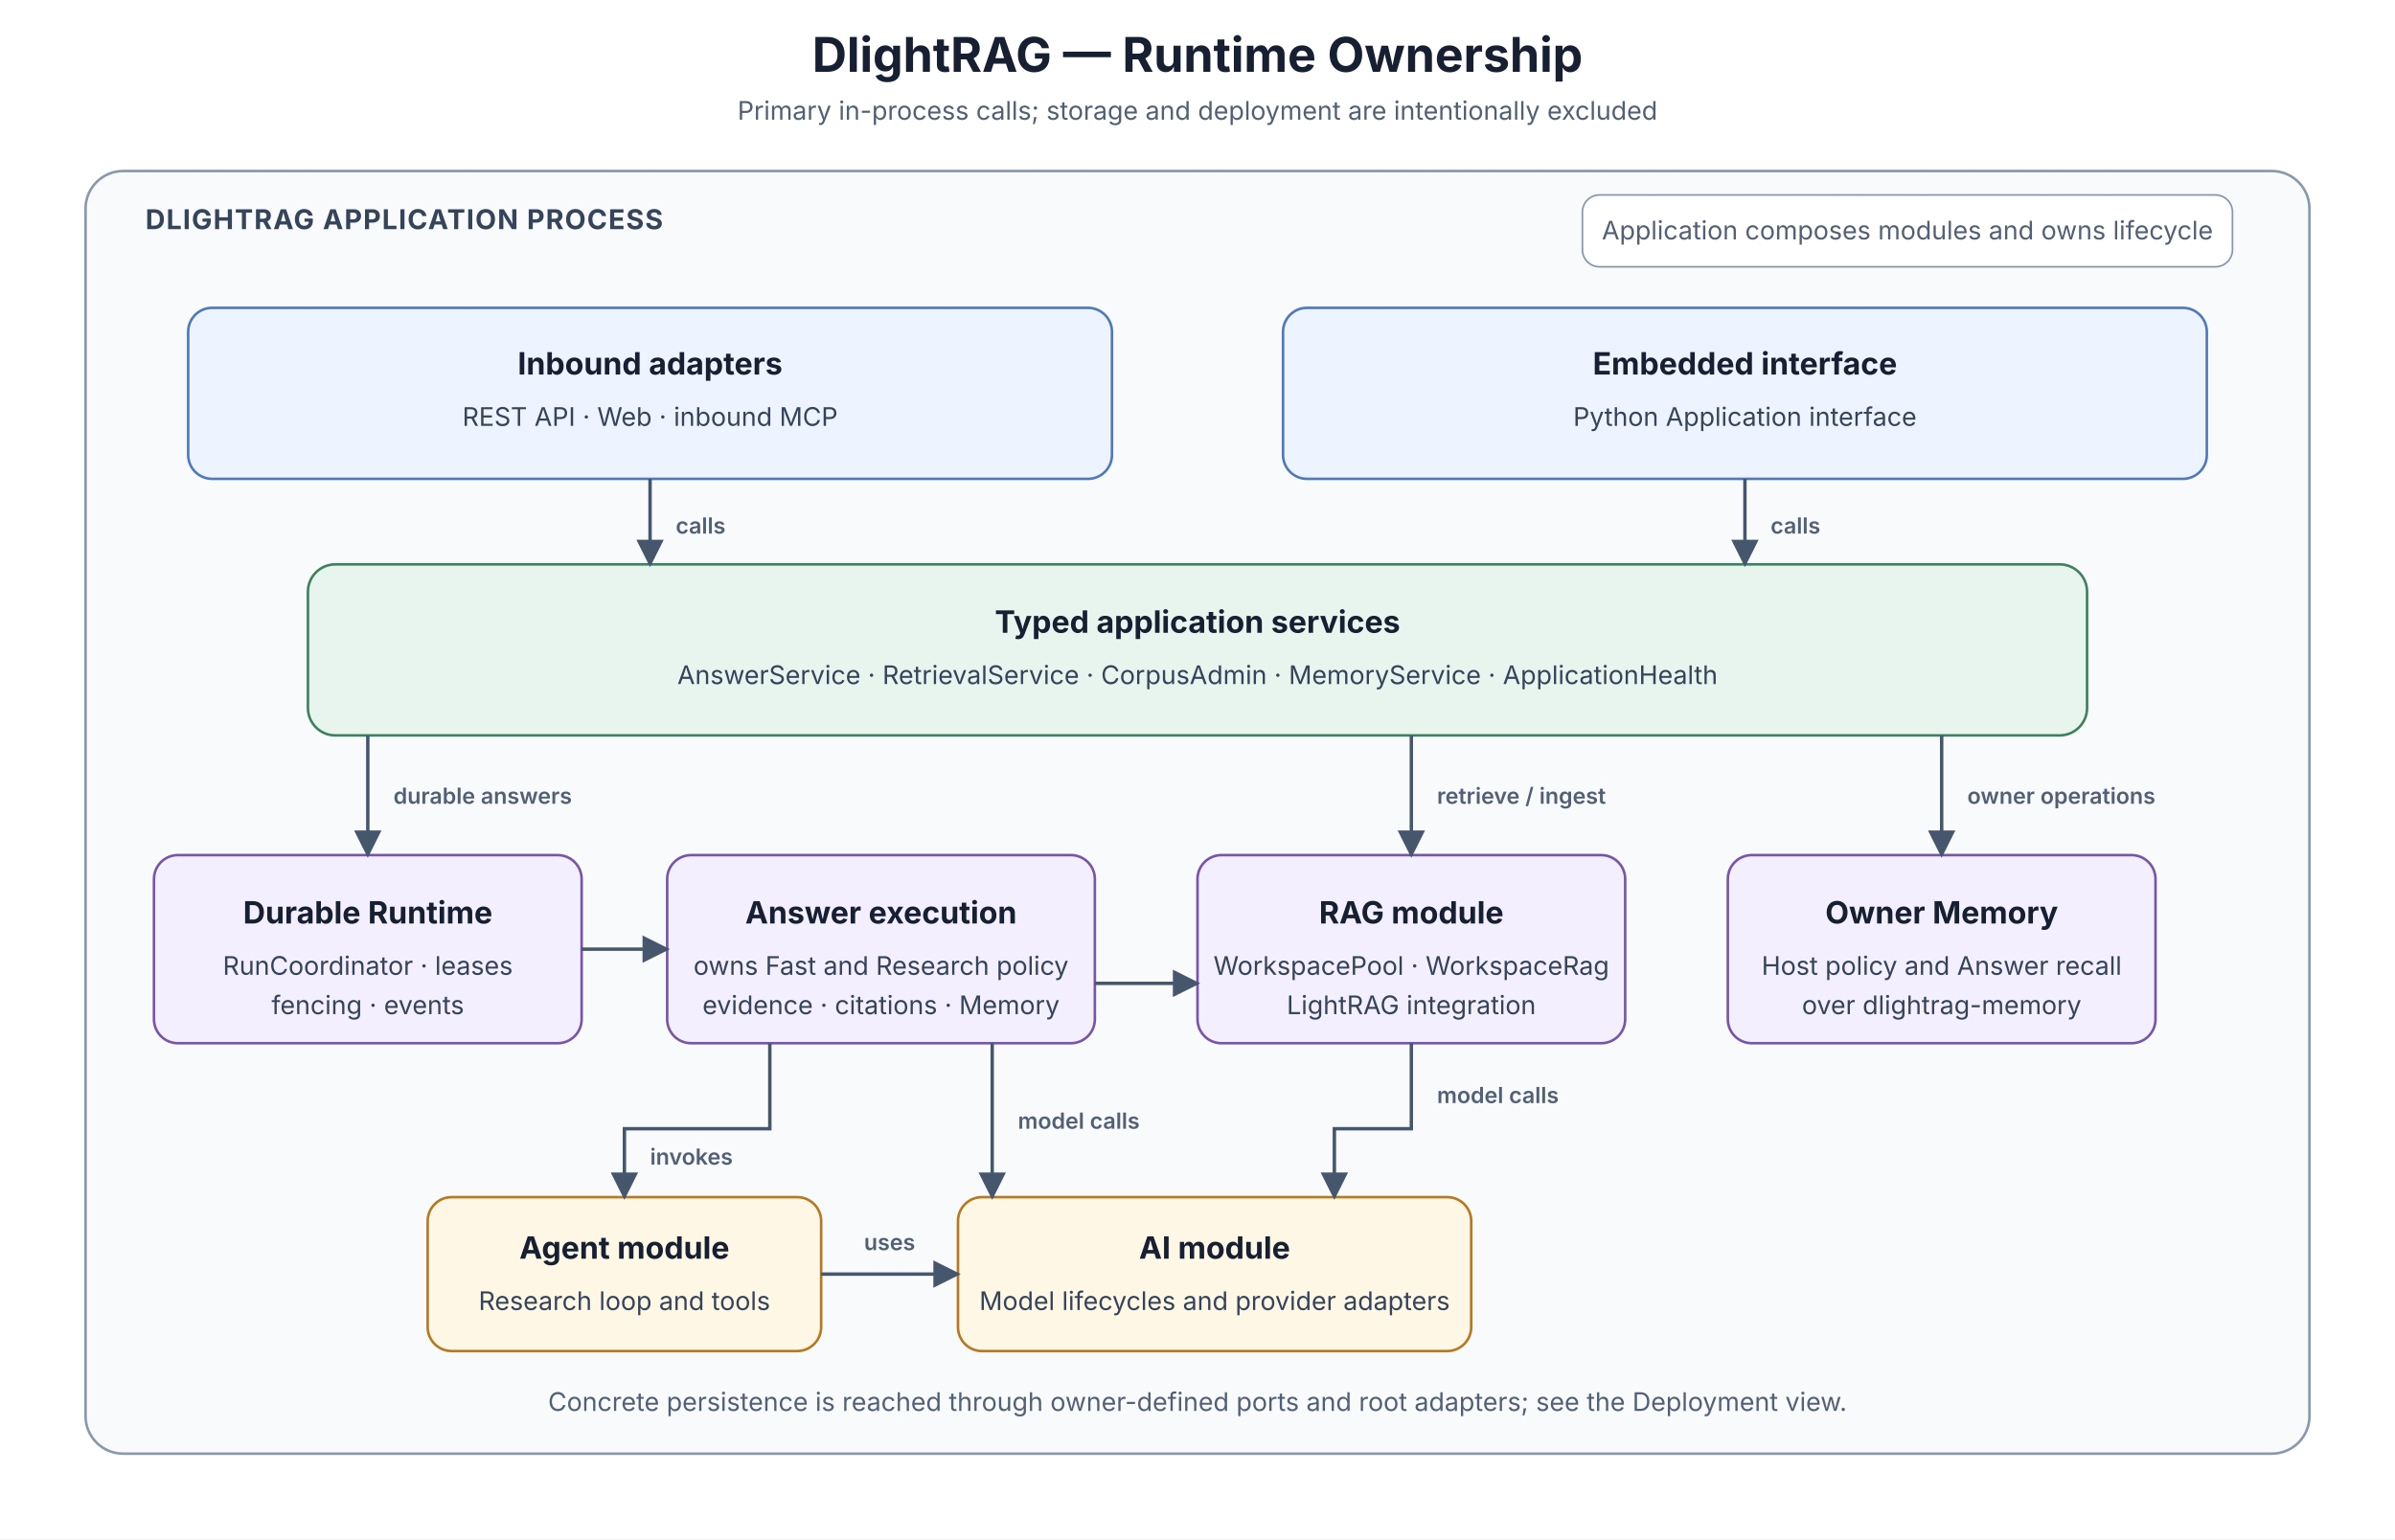
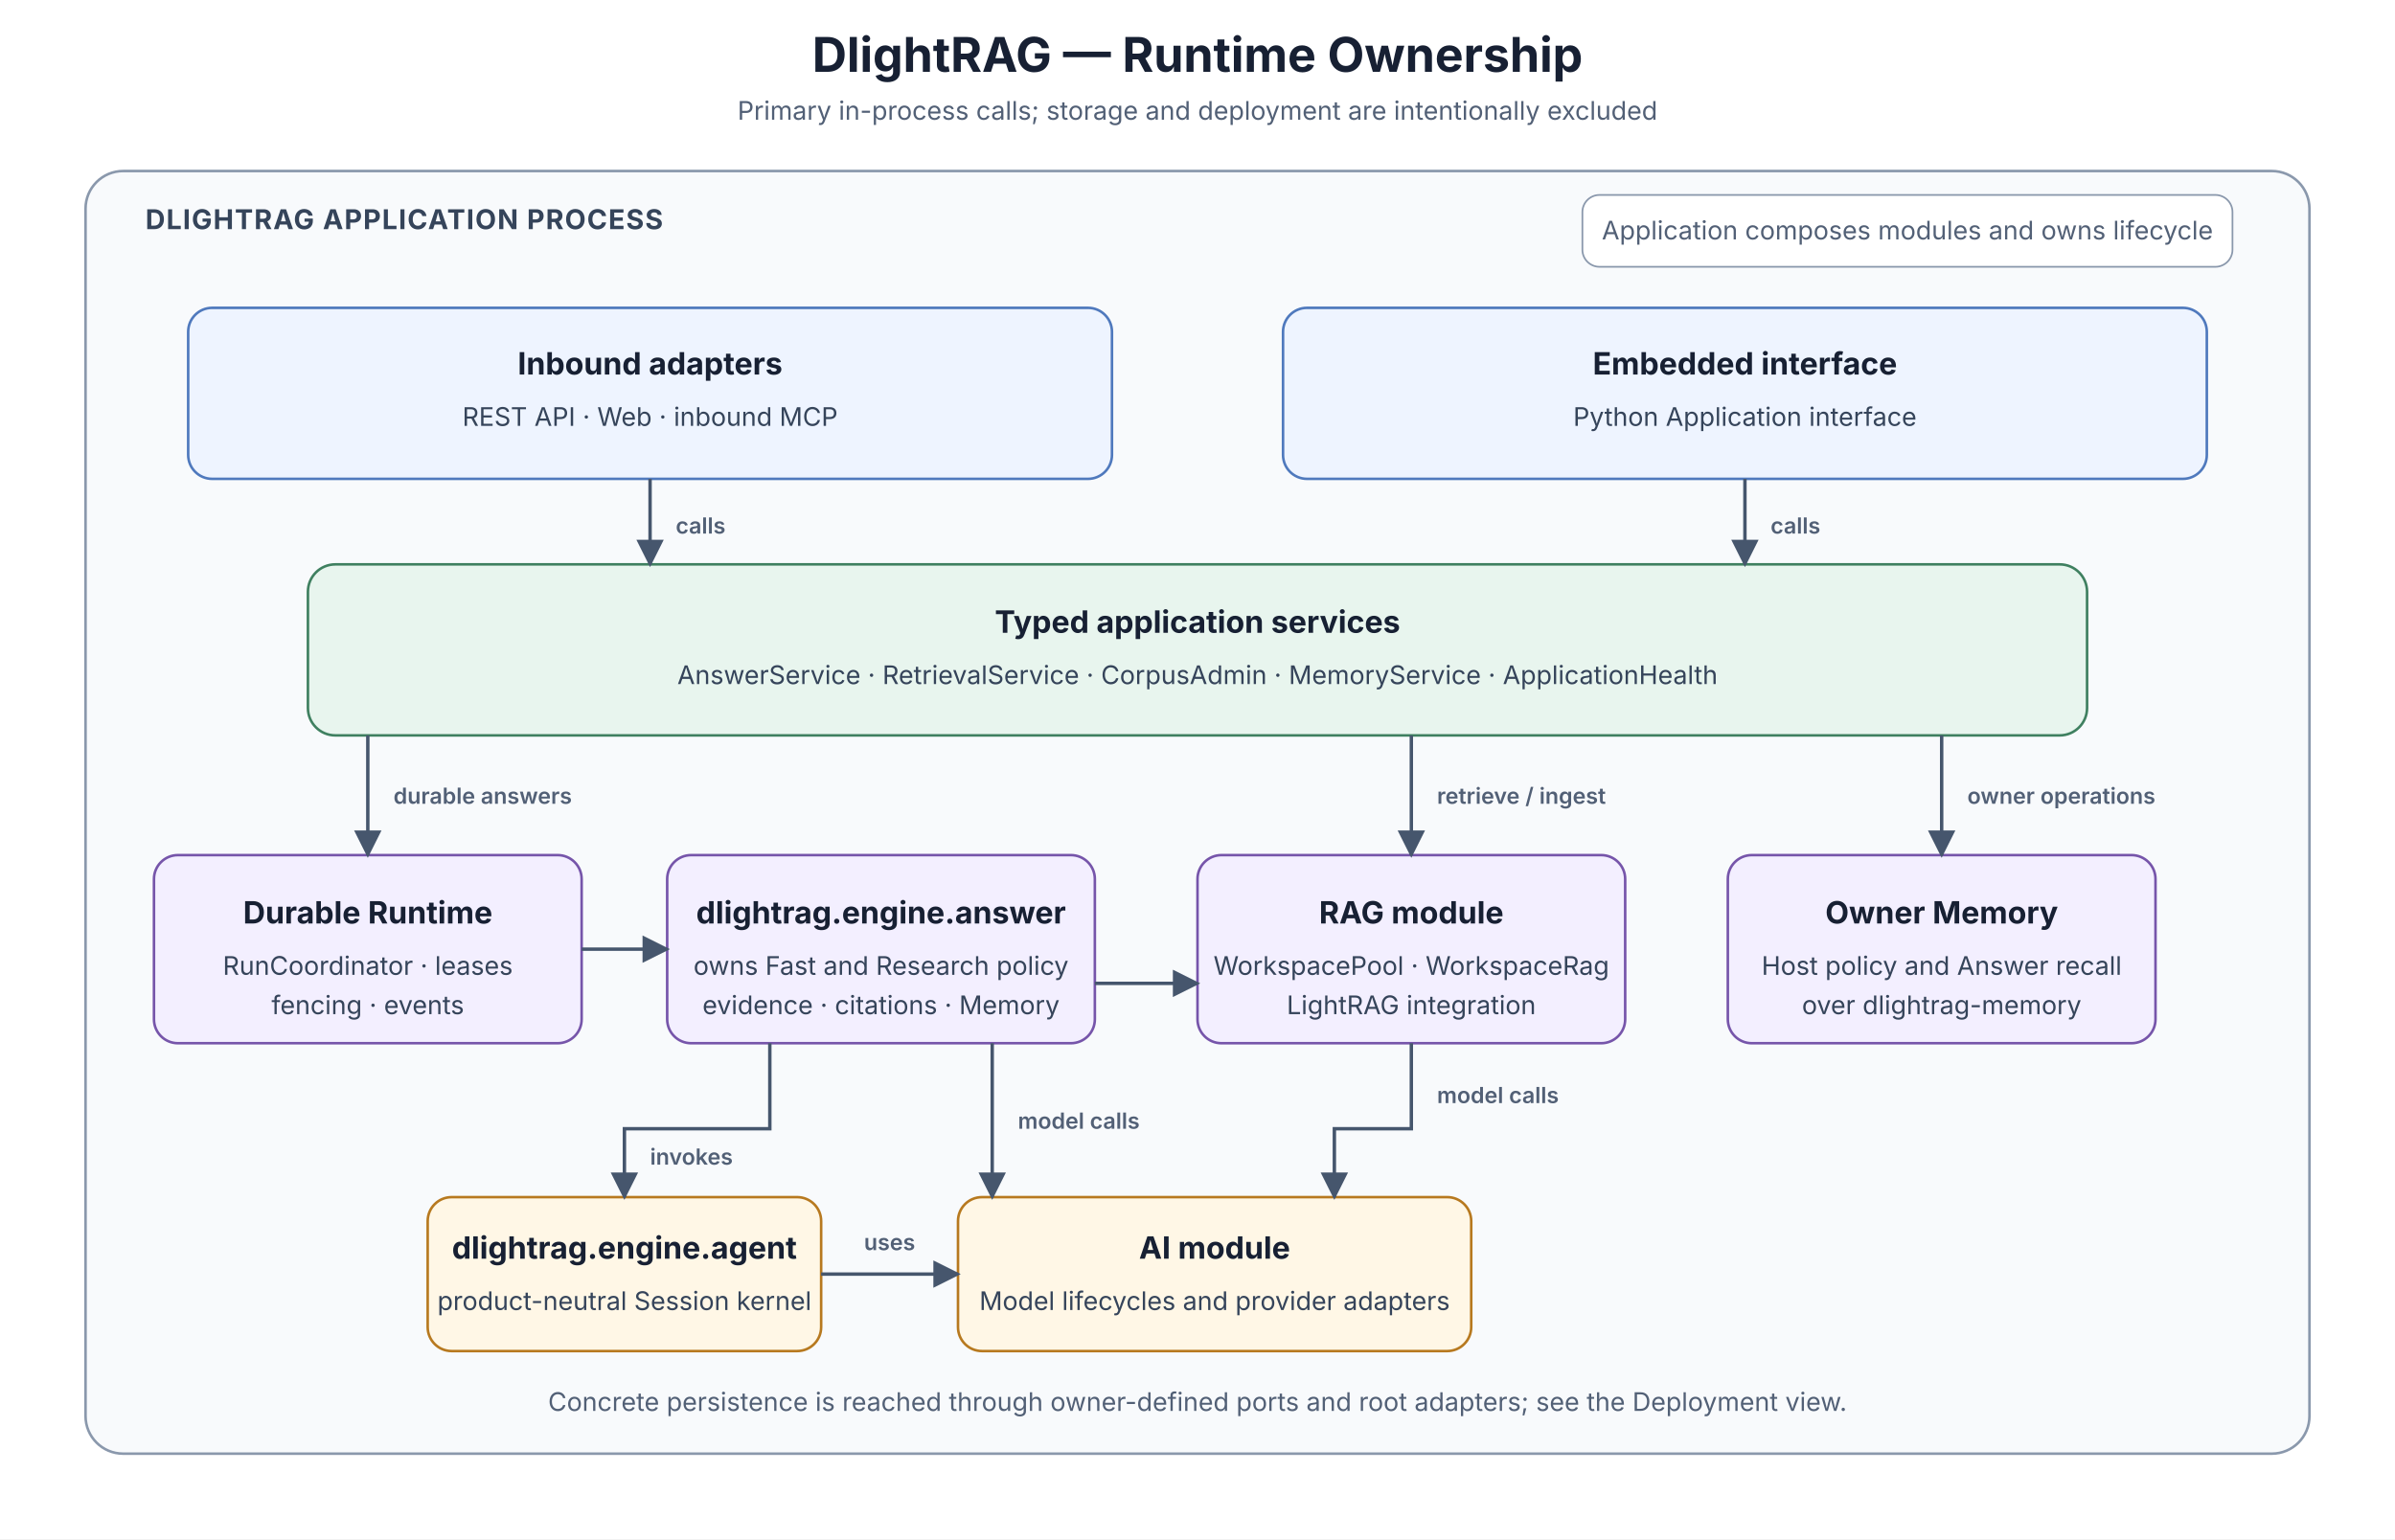
<svg xmlns="http://www.w3.org/2000/svg" width="1400" height="900" viewBox="0 0 1400 900" role="img" aria-labelledby="title description">
  <defs>
    <marker id="arrow" viewBox="0 0 10 10" refX="9" refY="5" markerWidth="8" markerHeight="8" orient="auto-start-reverse">
      <path d="M 0 0 L 10 5 L 0 10 z" class="arrow-head" />
    </marker>
    <style>
      :root { color-scheme: light dark; }
      .canvas { fill: #ffffff; }
      .boundary { fill: #f8fafc; stroke: #8a98ac; stroke-width: 1.5; }
      .heading { fill: #172033; font: 700 28px system-ui, -apple-system, "Segoe UI", sans-serif; }
      .subtitle, .note { fill: #526076; font: 400 15px system-ui, -apple-system, "Segoe UI", sans-serif; }
      .boundary-title { fill: #35445a; font: 700 16px system-ui, -apple-system, "Segoe UI", sans-serif; letter-spacing: 0.04em; }
      .node-title { fill: #172033; font: 700 18px system-ui, -apple-system, "Segoe UI", sans-serif; }
      .node-copy { fill: #35445a; font: 400 15px system-ui, -apple-system, "Segoe UI", sans-serif; }
      .edge-label { fill: #526076; font: 600 13px system-ui, -apple-system, "Segoe UI", sans-serif; }
      .interface { fill: #eef4ff; stroke: #4f79bd; stroke-width: 1.5; }
      .service { fill: #e8f5ee; stroke: #3f8060; stroke-width: 1.5; }
      .module { fill: #f3efff; stroke: #7655aa; stroke-width: 1.5; }
      .foundation { fill: #fff7e6; stroke: #b7791f; stroke-width: 1.5; }
      .badge { fill: #ffffff; stroke: #8a98ac; stroke-width: 1; }
      .edge { fill: none; stroke: #46566d; stroke-width: 2; marker-end: url(#arrow); }
      .arrow-head { fill: #46566d; }
      @media (prefers-color-scheme: dark) {
        .canvas { fill: #0d1117; }
        .boundary { fill: #111821; stroke: #59677a; }
        .heading, .node-title { fill: #f0f4fa; }
        .subtitle, .note, .edge-label { fill: #aeb9ca; }
        .boundary-title, .node-copy { fill: #d2d9e5; }
        .interface { fill: #17243a; stroke: #78a5e8; }
        .service { fill: #14271d; stroke: #62a77f; }
        .module { fill: #221b31; stroke: #a88ad4; }
        .foundation { fill: #2c2518; stroke: #d2a24b; }
        .badge { fill: #151b24; stroke: #59677a; }
        .edge { stroke: #aeb9ca; }
        .arrow-head { fill: #aeb9ca; }
      }
    </style>
  </defs>
  <rect class="canvas" width="1400" height="900" />
  <text class="heading" x="700" y="42" text-anchor="middle">DlightRAG — Runtime Ownership</text>
  <text class="subtitle" x="700" y="70" text-anchor="middle">Primary in-process calls; storage and deployment are intentionally excluded</text>
  <rect class="boundary" x="50" y="100" width="1300" height="750" rx="22" />
  <text class="boundary-title" x="85" y="134">DLIGHTRAG APPLICATION PROCESS</text>
  <rect class="badge" x="925" y="114" width="380" height="42" rx="10" />
  <text class="note" x="1115" y="140" text-anchor="middle">Application composes modules and owns lifecycle</text>
  <rect class="interface" x="110" y="180" width="540" height="100" rx="14" />
  <text class="node-title" x="380" y="219" text-anchor="middle">Inbound adapters</text>
  <text class="node-copy" x="380" y="249" text-anchor="middle">REST API · Web · inbound MCP</text>
  <rect class="interface" x="750" y="180" width="540" height="100" rx="14" />
  <text class="node-title" x="1020" y="219" text-anchor="middle">Embedded interface</text>
  <text class="node-copy" x="1020" y="249" text-anchor="middle">Python Application interface</text>
  <rect class="service" x="180" y="330" width="1040" height="100" rx="16" />
  <text class="node-title" x="700" y="370" text-anchor="middle">Typed application services</text>
  <text class="node-copy" x="700" y="400" text-anchor="middle">AnswerService · RetrievalService · CorpusAdmin · MemoryService · ApplicationHealth</text>
  <rect class="module" x="90" y="500" width="250" height="110" rx="14" />
  <text class="node-title" x="215" y="540" text-anchor="middle">Durable Runtime</text>
  <text class="node-copy" x="215" y="570" text-anchor="middle">RunCoordinator · leases</text>
  <text class="node-copy" x="215" y="593" text-anchor="middle">fencing · events</text>
  <rect class="module" x="390" y="500" width="250" height="110" rx="14" />
-   <text class="node-title" x="515" y="540" text-anchor="middle">Answer execution</text>
+   <text class="node-title" x="515" y="540" text-anchor="middle">dlightrag.engine.answer</text>
  <text class="node-copy" x="515" y="570" text-anchor="middle">owns Fast and Research policy</text>
  <text class="node-copy" x="515" y="593" text-anchor="middle">evidence · citations · Memory</text>
  <rect class="module" x="700" y="500" width="250" height="110" rx="14" />
  <text class="node-title" x="825" y="540" text-anchor="middle">RAG module</text>
  <text class="node-copy" x="825" y="570" text-anchor="middle">WorkspacePool · WorkspaceRag</text>
  <text class="node-copy" x="825" y="593" text-anchor="middle">LightRAG integration</text>
  <rect class="module" x="1010" y="500" width="250" height="110" rx="14" />
  <text class="node-title" x="1135" y="540" text-anchor="middle">Owner Memory</text>
  <text class="node-copy" x="1135" y="570" text-anchor="middle">Host policy and Answer recall</text>
  <text class="node-copy" x="1135" y="593" text-anchor="middle">over dlightrag-memory</text>
  <rect class="foundation" x="250" y="700" width="230" height="90" rx="14" />
-   <text class="node-title" x="365" y="736" text-anchor="middle">Agent module</text>
-   <text class="node-copy" x="365" y="766" text-anchor="middle">Research loop and tools</text>
+   <text class="node-title" x="365" y="736" text-anchor="middle">dlightrag.engine.agent</text>
+   <text class="node-copy" x="365" y="766" text-anchor="middle">product-neutral Session kernel</text>
  <rect class="foundation" x="560" y="700" width="300" height="90" rx="14" />
  <text class="node-title" x="710" y="736" text-anchor="middle">AI module</text>
  <text class="node-copy" x="710" y="766" text-anchor="middle">Model lifecycles and provider adapters</text>
  <path class="edge" d="M 380 280 V 330" />
  <text class="edge-label" x="395" y="312">calls</text>
  <path class="edge" d="M 1020 280 V 330" />
  <text class="edge-label" x="1035" y="312">calls</text>
  <path class="edge" d="M 215 430 V 500" />
  <text class="edge-label" x="230" y="470">durable answers</text>
  <path class="edge" d="M 825 430 V 500" />
  <text class="edge-label" x="840" y="470">retrieve / ingest</text>
  <path class="edge" d="M 1135 430 V 500" />
  <text class="edge-label" x="1150" y="470">owner operations</text>
  <path class="edge" d="M 340 555 H 390" />
  <path class="edge" d="M 640 575 H 700" />
  <path class="edge" d="M 450 610 V 660 H 365 V 700" />
  <text class="edge-label" x="380" y="681">invokes</text>
  <path class="edge" d="M 580 610 V 700" />
  <text class="edge-label" x="595" y="660">model calls</text>
  <path class="edge" d="M 825 610 V 660 H 780 V 700" />
  <text class="edge-label" x="840" y="645">model calls</text>
  <path class="edge" d="M 480 745 H 560" />
  <text class="edge-label" x="520" y="731" text-anchor="middle">uses</text>
  <text class="note" x="700" y="825" text-anchor="middle">Concrete persistence is reached through owner-defined ports and root adapters; see the Deployment view.</text>
</svg>
